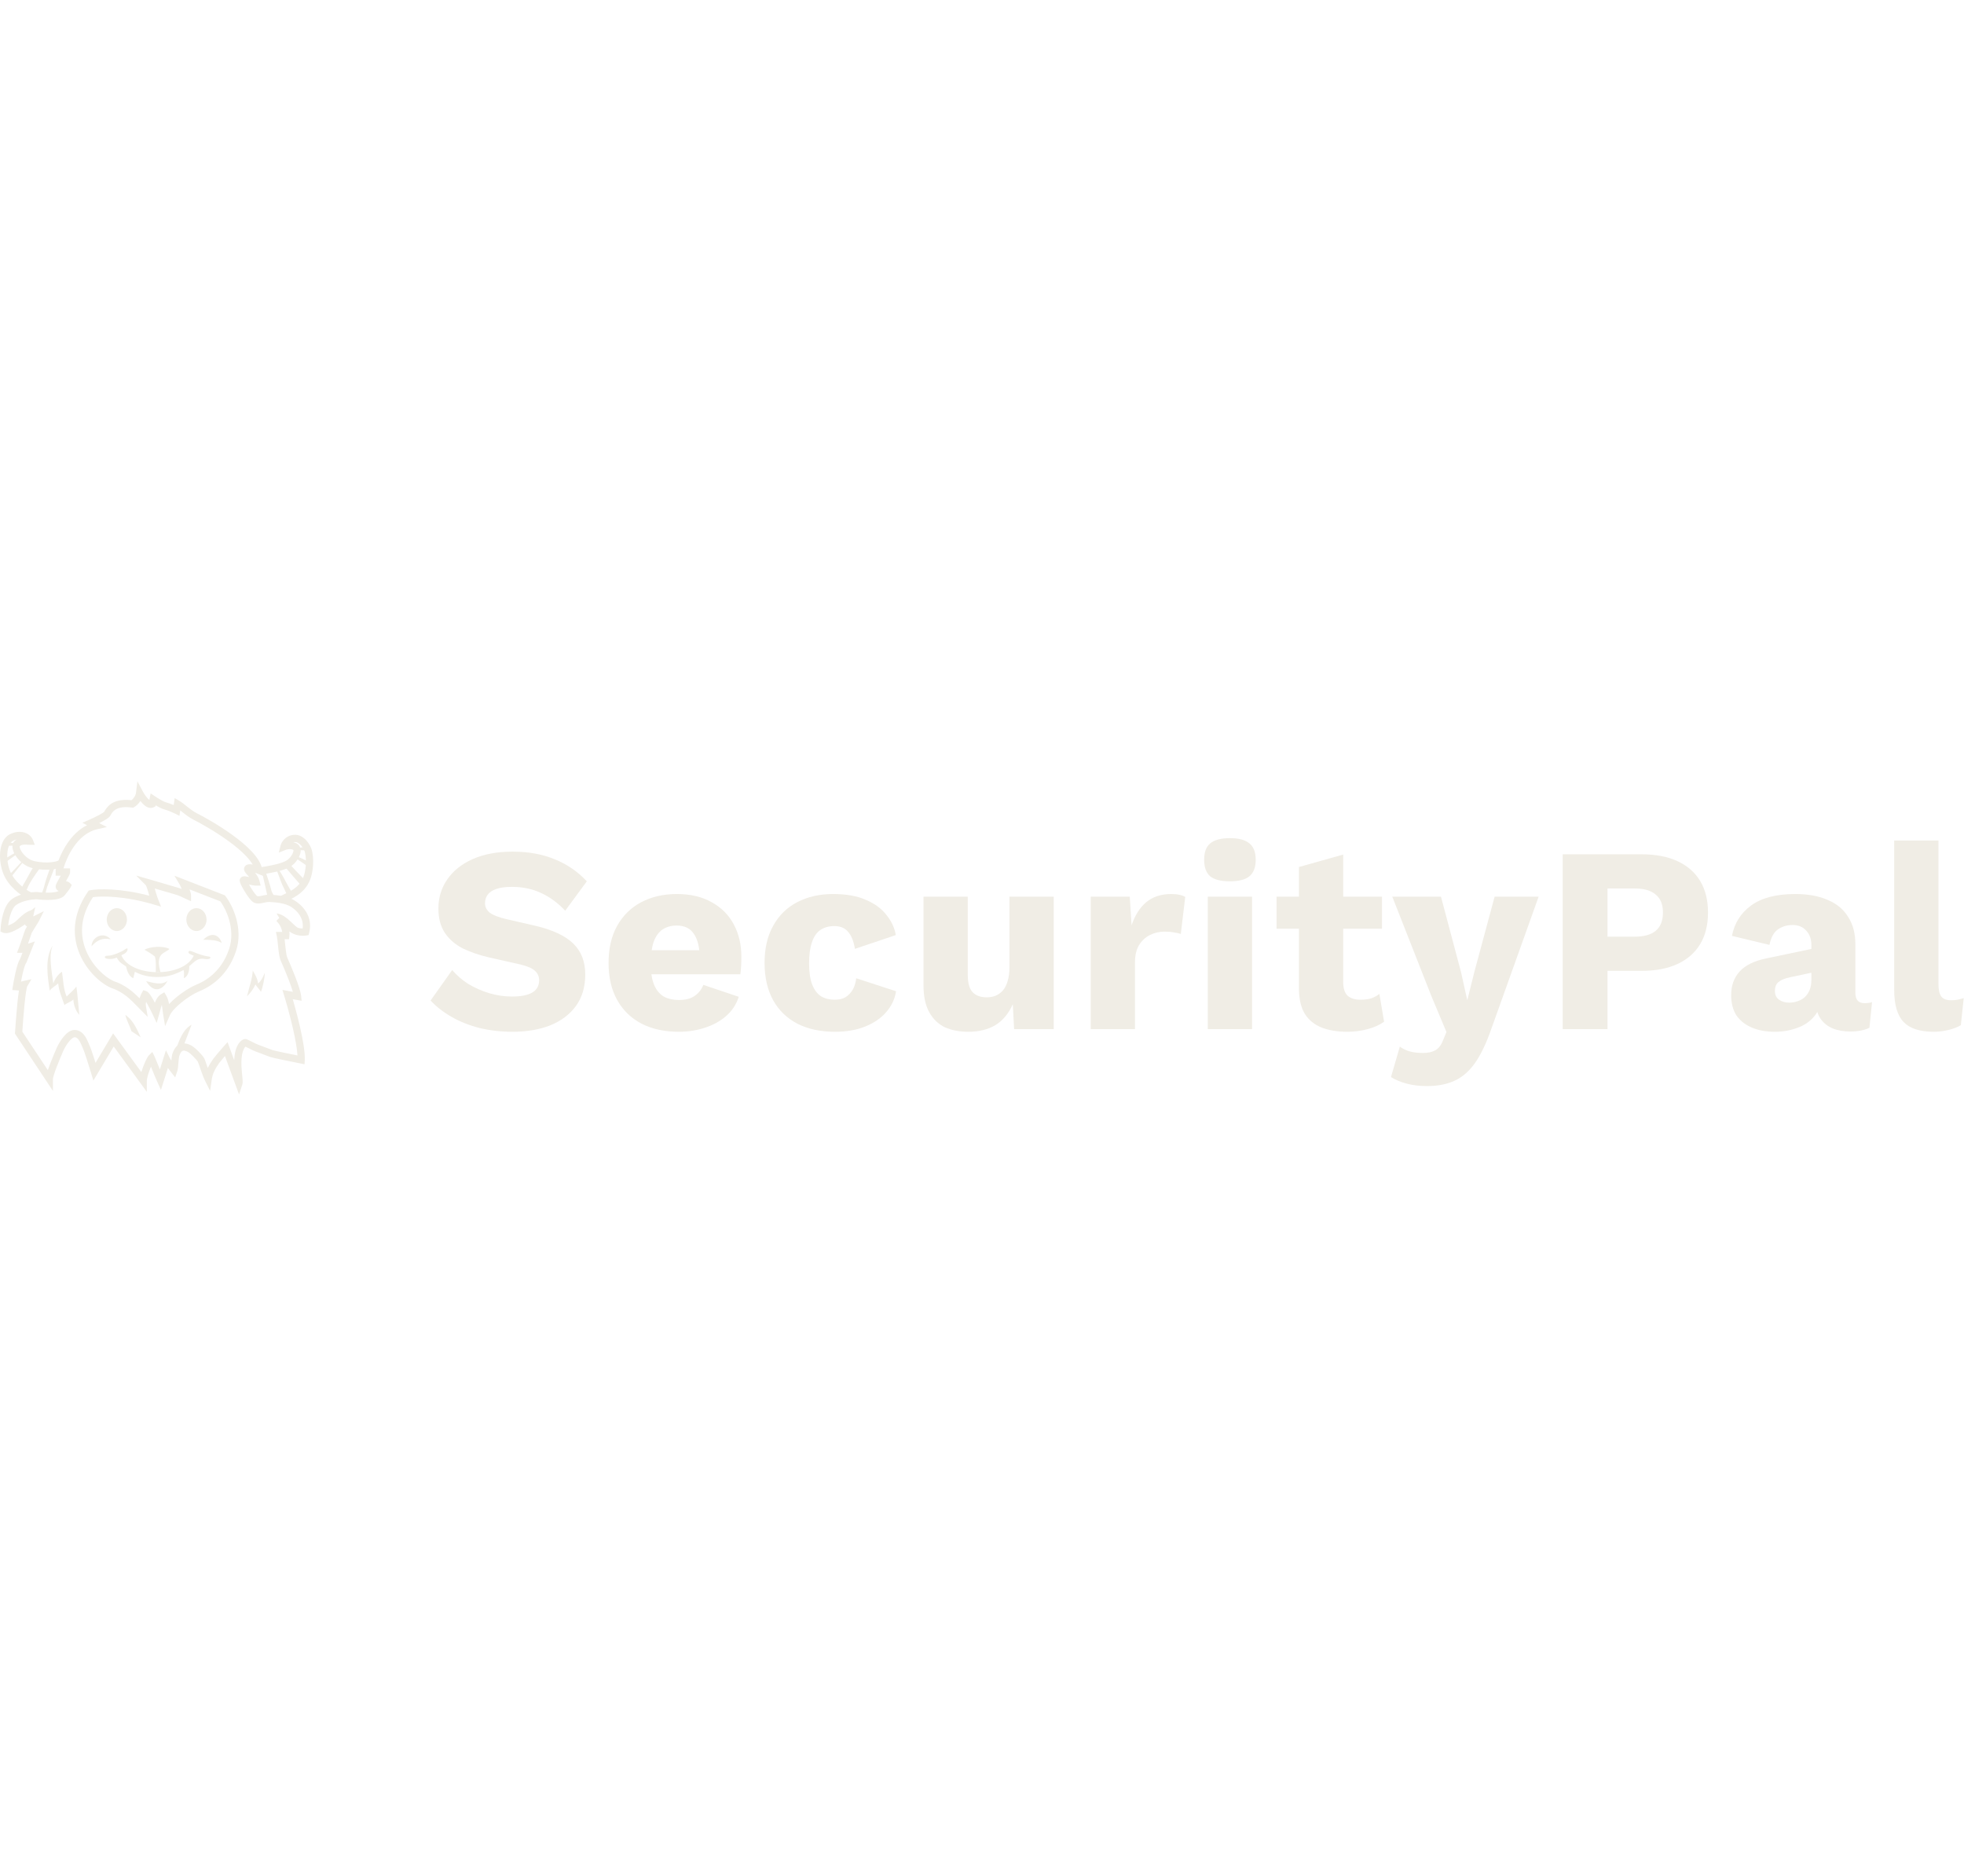
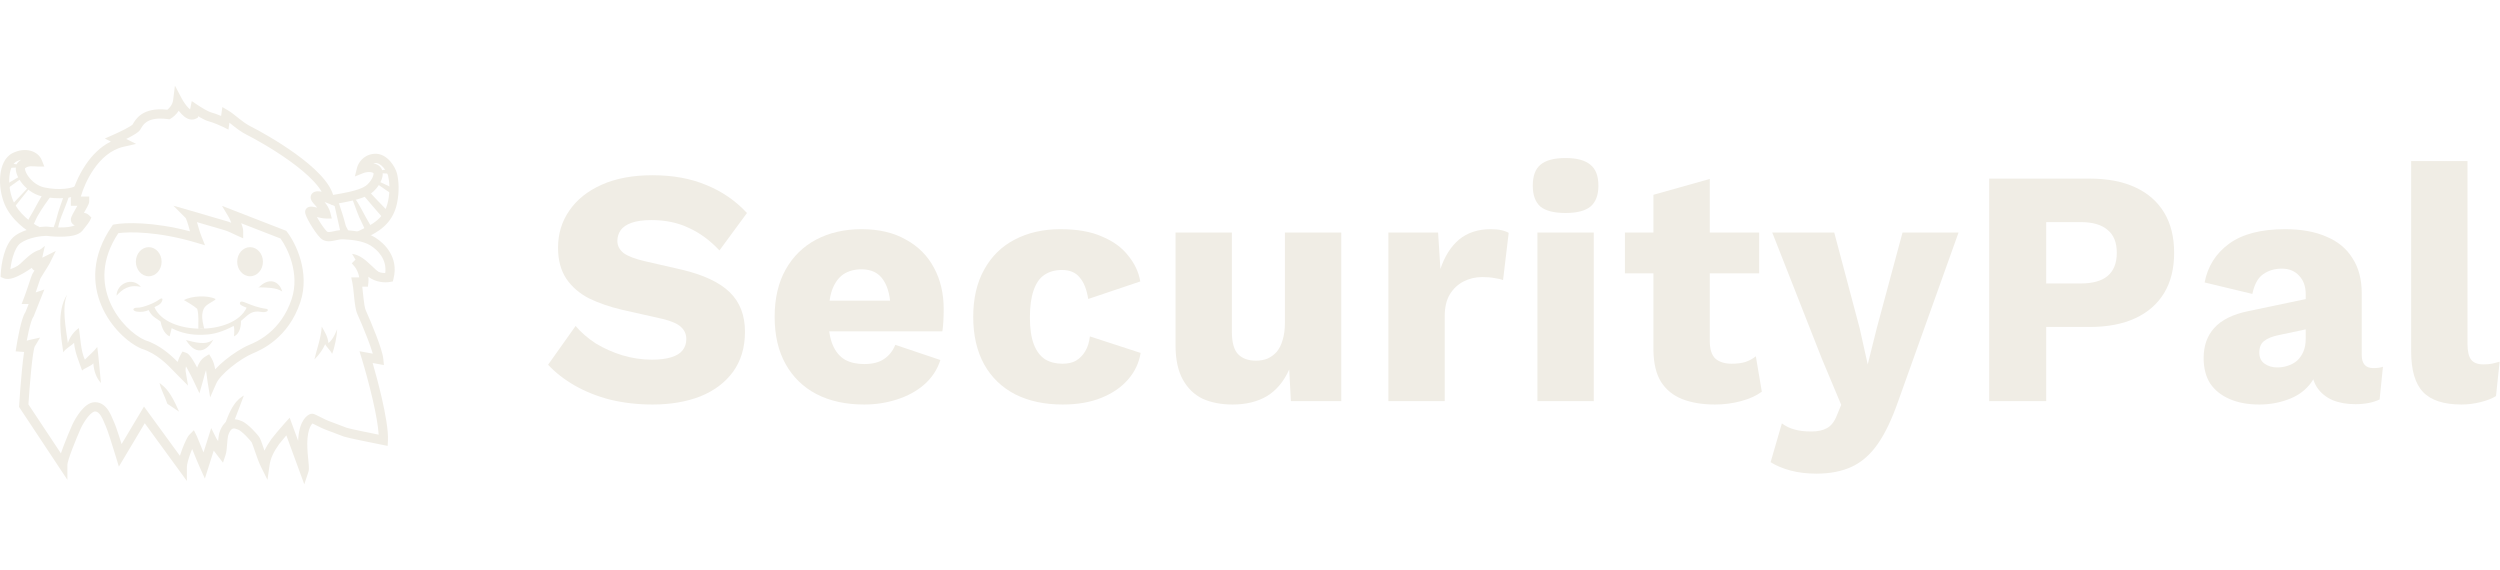
- <svg xmlns="http://www.w3.org/2000/svg" width="178" height="170" viewBox="0 0 972 155" fill="none">
+ <svg xmlns="http://www.w3.org/2000/svg" width="772" height="176" viewBox="0 0 972 155" fill="none">
  <path d="M253.693 34.832C261.596 34.832 268.555 36.099 274.569 38.634C280.669 41.081 285.952 44.708 290.42 49.515L279.724 64.067C276.03 60.134 272.035 57.206 267.739 55.283C263.529 53.273 258.718 52.268 253.306 52.268C250.127 52.268 247.55 52.618 245.574 53.317C243.598 54.016 242.18 54.977 241.321 56.201C240.462 57.425 240.033 58.823 240.033 60.396C240.033 62.231 240.849 63.805 242.481 65.116C244.199 66.339 246.949 67.388 250.729 68.262L265.033 71.54C273.538 73.55 279.767 76.478 283.719 80.323C287.671 84.169 289.647 89.281 289.647 95.662C289.647 101.78 288.1 106.98 285.007 111.262C281.915 115.458 277.662 118.648 272.249 120.833C266.837 122.93 260.651 123.979 253.693 123.979C248.022 123.979 242.61 123.367 237.455 122.144C232.301 120.833 227.661 118.997 223.538 116.637C219.414 114.278 215.934 111.568 213.099 108.509L223.795 93.433C225.943 95.968 228.563 98.24 231.656 100.25C234.835 102.173 238.271 103.702 241.966 104.839C245.746 105.975 249.569 106.543 253.435 106.543C256.442 106.543 258.933 106.237 260.909 105.625C262.971 105.013 264.474 104.096 265.42 102.872C266.365 101.649 266.837 100.206 266.837 98.546C266.837 96.71 266.193 95.181 264.904 93.957C263.615 92.646 261.167 91.554 257.559 90.68L241.837 87.14C237.026 86.004 232.73 84.518 228.95 82.683C225.256 80.76 222.335 78.225 220.187 75.079C218.039 71.845 216.965 67.825 216.965 63.018C216.965 57.599 218.426 52.792 221.347 48.597C224.268 44.315 228.478 40.95 233.976 38.503C239.474 36.056 246.046 34.832 253.693 34.832Z" fill="#F0EDE5" />
  <path d="M335.978 123.979C328.848 123.979 322.662 122.624 317.422 119.915C312.267 117.206 308.272 113.316 305.437 108.247C302.602 103.178 301.184 97.06 301.184 89.893C301.184 82.727 302.602 76.609 305.437 71.54C308.272 66.47 312.224 62.581 317.293 59.872C322.447 57.162 328.332 55.808 334.948 55.808C341.735 55.808 347.491 57.162 352.216 59.872C357.027 62.494 360.678 66.165 363.169 70.884C365.661 75.516 366.907 80.847 366.907 86.878C366.907 88.451 366.864 90.024 366.778 91.598C366.692 93.171 366.563 94.482 366.391 95.531H315.36V83.601H356.726L346.288 87.665C346.288 82.421 345.343 78.4 343.453 75.604C341.649 72.807 338.814 71.408 334.948 71.408C332.198 71.408 329.836 72.064 327.86 73.375C325.97 74.686 324.509 76.74 323.478 79.537C322.533 82.333 322.061 85.917 322.061 90.287C322.061 94.569 322.619 98.065 323.736 100.775C324.853 103.396 326.442 105.319 328.504 106.543C330.566 107.679 333.057 108.247 335.978 108.247C339.243 108.247 341.82 107.592 343.71 106.281C345.686 104.97 347.147 103.134 348.092 100.775L365.618 106.674C364.415 110.432 362.31 113.622 359.303 116.244C356.382 118.779 352.86 120.702 348.736 122.012C344.698 123.323 340.446 123.979 335.978 123.979Z" fill="#F0EDE5" />
  <path d="M412.281 55.808C418.81 55.808 424.223 56.769 428.518 58.692C432.9 60.527 436.293 63.018 438.699 66.165C441.19 69.223 442.737 72.545 443.338 76.128L423.106 82.945C422.505 79.187 421.388 76.39 419.755 74.555C418.209 72.632 415.932 71.671 412.925 71.671C410.176 71.671 407.857 72.326 405.967 73.637C404.162 74.861 402.788 76.871 401.843 79.668C400.898 82.377 400.425 85.873 400.425 90.156C400.425 94.438 400.941 97.934 401.972 100.643C403.003 103.265 404.463 105.188 406.353 106.412C408.243 107.548 410.477 108.116 413.054 108.116C415.202 108.116 416.963 107.723 418.338 106.936C419.798 106.062 421.001 104.839 421.946 103.265C422.891 101.692 423.492 99.769 423.75 97.497L443.467 103.921C442.866 107.766 441.233 111.219 438.57 114.278C435.993 117.249 432.556 119.609 428.261 121.357C423.965 123.105 418.939 123.979 413.183 123.979C406.138 123.979 399.996 122.668 394.755 120.046C389.514 117.337 385.477 113.447 382.642 108.378C379.806 103.222 378.389 97.06 378.389 89.893C378.389 82.727 379.806 76.609 382.642 71.54C385.477 66.383 389.429 62.494 394.497 59.872C399.652 57.162 405.58 55.808 412.281 55.808Z" fill="#F0EDE5" />
  <path d="M479.213 123.979C474.831 123.979 470.965 123.236 467.615 121.75C464.35 120.177 461.772 117.686 459.882 114.278C457.992 110.869 457.047 106.412 457.047 100.906V57.119H478.955V95.662C478.955 99.857 479.771 102.785 481.403 104.445C483.036 106.106 485.355 106.936 488.362 106.936C489.909 106.936 491.369 106.674 492.744 106.15C494.118 105.538 495.321 104.664 496.352 103.528C497.383 102.304 498.156 100.775 498.672 98.939C499.273 97.016 499.574 94.788 499.574 92.253V57.119H521.481V122.668H501.893L501.249 110.345C499.187 114.977 496.309 118.429 492.615 120.701C488.921 122.886 484.453 123.979 479.213 123.979Z" fill="#F0EDE5" />
  <path d="M539.798 122.668V57.119H559.128L560.031 71.277C561.663 66.383 564.068 62.581 567.247 59.872C570.512 57.162 574.635 55.808 579.618 55.808C581.251 55.808 582.625 55.939 583.742 56.201C584.945 56.463 585.89 56.813 586.577 57.25L584.386 75.604C583.527 75.254 582.41 74.992 581.036 74.817C579.747 74.555 578.158 74.424 576.268 74.424C573.69 74.424 571.285 74.992 569.051 76.128C566.818 77.264 565.013 78.968 563.639 81.241C562.35 83.426 561.706 86.223 561.706 89.631V122.668H539.798Z" fill="#F0EDE5" />
  <path d="M608.702 49.515C604.235 49.515 600.97 48.685 598.908 47.024C596.932 45.276 595.944 42.567 595.944 38.896C595.944 35.138 596.932 32.428 598.908 30.768C600.97 29.02 604.235 28.146 608.702 28.146C613.084 28.146 616.305 29.02 618.367 30.768C620.429 32.428 621.46 35.138 621.46 38.896C621.46 42.567 620.429 45.276 618.367 47.024C616.305 48.685 613.084 49.515 608.702 49.515ZM619.656 57.119V122.668H597.748V57.119H619.656Z" fill="#F0EDE5" />
  <path d="M664.761 36.274V99.332C664.761 102.479 665.492 104.751 666.952 106.15C668.499 107.461 670.603 108.116 673.267 108.116C675.329 108.116 677.09 107.898 678.55 107.461C680.097 106.936 681.471 106.193 682.674 105.232L684.994 118.997C682.846 120.57 680.14 121.794 676.875 122.668C673.61 123.542 670.26 123.979 666.823 123.979C661.926 123.979 657.674 123.28 654.065 121.881C650.543 120.483 647.794 118.254 645.818 115.195C643.928 112.136 642.94 108.072 642.854 103.003V42.436L664.761 36.274ZM683.963 57.119V72.982H631.771V57.119H683.963Z" fill="#F0EDE5" />
  <path d="M761.479 57.119L738.026 122.668C735.62 129.573 733 135.079 730.165 139.186C727.33 143.294 723.979 146.266 720.113 148.101C716.247 149.936 711.608 150.854 706.195 150.854C702.587 150.854 699.279 150.461 696.272 149.674C693.266 148.888 690.645 147.795 688.412 146.397L692.793 131.32C694.339 132.457 695.972 133.243 697.69 133.68C699.408 134.205 701.599 134.467 704.262 134.467C706.754 134.467 708.773 134.03 710.319 133.156C711.951 132.282 713.24 130.621 714.185 128.174L715.86 124.11L708.386 106.281L689.056 57.119H713.154L723.077 94.482L726.17 108.378L729.778 93.957L739.701 57.119H761.479Z" fill="#F0EDE5" />
  <path d="M812.443 36.143C819.402 36.143 825.33 37.279 830.227 39.551C835.124 41.824 838.861 45.101 841.439 49.384C844.016 53.666 845.305 58.867 845.305 64.985C845.305 71.103 844.016 76.303 841.439 80.585C838.861 84.868 835.124 88.145 830.227 90.418C825.33 92.69 819.402 93.826 812.443 93.826H795.562V122.668H773.397V36.143H812.443ZM808.964 76.915C813.603 76.915 817.083 75.953 819.402 74.03C821.808 72.02 823.011 69.005 823.011 64.985C823.011 60.964 821.808 57.993 819.402 56.07C817.083 54.06 813.603 53.055 808.964 53.055H795.562V76.915H808.964Z" fill="#F0EDE5" />
  <path d="M896.461 81.11C896.461 78.051 895.602 75.647 893.884 73.899C892.251 72.064 890.018 71.146 887.182 71.146C884.347 71.146 881.899 71.889 879.837 73.375C877.861 74.773 876.487 77.308 875.713 80.979L857.156 76.521C858.359 70.228 861.538 65.203 866.693 61.445C871.847 57.687 879.107 55.808 888.471 55.808C894.743 55.808 900.069 56.769 904.451 58.692C908.918 60.527 912.312 63.324 914.631 67.082C917.037 70.753 918.24 75.298 918.24 80.716V104.707C918.24 108.116 919.743 109.82 922.75 109.82C924.296 109.82 925.542 109.646 926.487 109.296L925.198 122.012C922.621 123.236 919.485 123.848 915.791 123.848C912.441 123.848 909.477 123.323 906.899 122.275C904.322 121.138 902.303 119.478 900.842 117.293C899.382 115.021 898.652 112.18 898.652 108.772V107.985L901.1 107.067C901.1 110.825 899.983 113.972 897.75 116.506C895.602 119.041 892.767 120.92 889.244 122.144C885.808 123.367 882.2 123.979 878.42 123.979C874.038 123.979 870.215 123.28 866.95 121.881C863.686 120.483 861.151 118.473 859.347 115.851C857.629 113.141 856.77 109.82 856.77 105.887C856.77 101.168 858.144 97.278 860.894 94.22C863.729 91.073 868.153 88.888 874.167 87.665L898.523 82.552L898.394 94.351L886.023 96.973C883.445 97.497 881.512 98.284 880.224 99.332C879.021 100.294 878.42 101.78 878.42 103.79C878.42 105.713 879.107 107.155 880.481 108.116C881.856 109.077 883.488 109.558 885.378 109.558C886.839 109.558 888.213 109.34 889.502 108.903C890.877 108.466 892.079 107.81 893.11 106.936C894.141 105.975 894.958 104.795 895.559 103.396C896.16 101.998 896.461 100.338 896.461 98.415V81.11Z" fill="#F0EDE5" />
  <path d="M959.361 29.326V100.381C959.361 103.265 959.834 105.319 960.779 106.543C961.724 107.766 963.313 108.378 965.547 108.378C966.836 108.378 967.91 108.291 968.769 108.116C969.628 107.941 970.659 107.679 971.861 107.329L970.444 120.701C968.898 121.663 966.879 122.449 964.387 123.061C961.896 123.673 959.447 123.979 957.042 123.979C950.169 123.979 945.186 122.362 942.093 119.128C939 115.895 937.454 110.607 937.454 103.265V29.326H959.361Z" fill="#F0EDE5" />
  <path d="M83.737 82.918C80.61 81.391 74.446 81.75 71.498 83.367C73.106 84.356 75.16 85.433 76.679 86.781C77.394 89.386 77.037 92.081 77.126 94.686C77.841 94.417 78.734 94.417 79.449 94.686C79.002 92.8 78.466 90.823 78.645 88.937C79.002 85.523 80.61 85.254 83.647 83.278C83.737 83.367 83.737 82.918 83.737 82.918Z" fill="#F0EDE5" />
  <path d="M93.296 84.445C93.118 85.164 93.832 85.523 95.887 86.332C90.795 97.291 64.798 97.202 60.063 86.152C60.688 85.703 61.76 85.434 62.386 84.715C63.279 83.817 63.815 81.661 61.582 83.368C60.063 84.535 55.328 86.422 53.452 86.332C51.576 86.242 51.219 87.5 53.184 87.859C54.703 88.129 56.757 87.859 57.74 87.23C58.097 87.68 58.455 88.937 60.242 90.195C65.423 93.698 70.337 97.651 80.7 96.752C84.362 96.483 88.561 94.776 91.777 92.89C94.368 91.273 95.708 89.296 97.763 88.308C98.746 87.859 99.907 87.68 101.336 87.949C104.195 88.488 104.731 86.961 103.57 86.781C96.959 85.883 93.743 82.739 93.296 84.445Z" fill="#F0EDE5" />
  <path d="M146.808 33.96C148.416 34.05 150.382 34.23 152.258 34.23C152.258 34.05 152.168 33.96 152.168 33.87C151.99 33.331 151.722 32.882 151.454 32.433C149.935 32.613 148.416 32.882 146.987 33.152L146.808 33.96Z" fill="#F0EDE5" />
  <path d="M145.29 37.284C147.166 38.632 149.132 39.889 151.008 41.237C151.455 41.596 152.973 41.955 153.42 42.315C153.509 41.686 153.509 41.057 153.599 40.428C151.276 38.901 147.613 37.554 145.826 36.566L145.29 37.284Z" fill="#F0EDE5" />
  <path d="M142.878 40.339C144.755 42.674 148.239 46.178 151.276 49.322L149.847 52.556C146.899 49.142 142.878 44.561 140.734 41.956L142.878 40.339Z" fill="#F0EDE5" />
  <path d="M137.786 43.482C139.483 45.908 141.002 48.872 142.253 51.208C142.878 52.376 144.129 54.352 145.201 56.418C144.397 56.867 143.593 57.227 142.7 57.586C141.806 55.699 141.002 53.903 140.466 52.825C139.394 50.938 138.143 47.075 136.893 43.842L137.786 43.482Z" fill="#F0EDE5" />
  <path d="M136.892 58.933C135.909 57.137 134.48 54.981 134.301 53.993C133.765 51.657 132.425 47.705 131.353 44.471H131.264L129.566 44.381C130.906 50.399 132.693 58.215 132.872 59.113L136.892 58.933Z" fill="#F0EDE5" />
  <path d="M8.068 30.906C6.639 30.637 5.12 30.367 3.601 30.187C3.333 30.637 3.065 31.175 2.887 31.625C2.887 31.715 2.797 31.894 2.797 31.984C4.584 31.984 6.639 31.804 8.247 31.715L8.068 30.906Z" fill="#F0EDE5" />
  <path d="M9.32 34.409C7.443 35.398 4.942 36.835 2.619 38.272C2.619 38.901 2.709 39.53 2.798 40.159C3.245 39.799 3.691 39.44 4.138 39.081C5.925 37.733 7.89 36.386 9.856 35.128L9.32 34.409Z" fill="#F0EDE5" />
  <path d="M12.535 38.542C10.302 41.237 7.086 45.459 4.316 48.872C4.138 48.423 3.959 47.884 3.78 47.166C6.728 44.021 10.212 40.518 12.178 38.182C12.267 38.362 12.446 38.452 12.535 38.542Z" fill="#F0EDE5" />
  <path d="M20.397 42.045C18.432 44.83 16.377 47.614 14.679 50.579C14.054 51.657 13.339 53.453 12.446 55.34C11.553 54.981 10.659 54.621 9.945 54.172C11.017 52.016 12.178 50.04 12.893 48.872C14.143 46.626 15.662 43.662 17.36 41.147C18.253 41.686 19.325 41.865 20.397 42.045Z" fill="#F0EDE5" />
  <path d="M27.097 42.045C26.115 45.728 23.971 50.04 22.988 53.454C22.72 54.352 22.541 55.61 22.273 56.957C21.558 56.957 20.933 56.957 20.218 56.957C20.844 54.981 21.648 53.095 21.916 51.837C22.72 48.513 23.971 45.369 25.043 42.225C25.757 42.225 26.383 42.135 27.097 42.045Z" fill="#F0EDE5" />
  <path d="M151.365 74.923C145.469 75.193 143.325 70.611 139.037 68.905C138.322 67.827 137.608 66.659 136.893 65.401C142.7 66.12 146.095 73.486 151.365 74.834C151.365 74.834 151.365 74.834 151.365 74.923Z" fill="#F0EDE5" />
  <path d="M2.083 73.127C7.979 73.396 10.123 68.815 14.412 67.108C15.126 66.03 15.841 64.862 16.556 63.605C10.749 64.323 7.354 71.689 2.083 73.037C2.083 72.947 2.083 73.037 2.083 73.127Z" fill="#F0EDE5" />
  <path d="M26.115 81.212C23.971 86.062 25.578 94.147 26.383 100.076C27.097 97.83 28.705 95.585 30.671 94.237C31.296 98.28 31.385 103.041 32.993 106.544C34.512 104.927 36.478 103.4 37.818 101.603C38.354 105.556 38.8 111.036 39.247 115.617C37.46 113.641 36.478 110.946 36.299 107.981C35.227 109.149 32.904 109.778 31.921 110.766C30.671 107.173 29.152 103.849 28.795 99.986C27.633 101.244 25.668 102.052 24.596 103.669C23.792 97.92 21.826 87.769 26.115 81.212Z" fill="#F0EDE5" />
  <path d="M131.085 94.686C131.085 94.686 129.656 98.728 127.691 100.076C127.423 97.471 126.261 95.764 125.1 93.698C124.832 98.01 123.224 102.232 122.241 106.454C123.938 104.747 125.457 102.771 126.44 100.525C126.976 101.693 128.673 103.13 129.12 104.298C130.103 101.872 130.996 97.381 131.085 94.686Z" fill="#F0EDE5" />
  <path d="M69.621 126.756C66.227 118.851 64.261 117.324 62.028 115.617C62.653 118.402 64.172 120.917 65.065 123.702L69.621 126.756Z" fill="#F0EDE5" />
  <path d="M86.15 136.098C89.366 124.061 92.582 121.815 94.815 120.468C94.815 120.468 91.956 128.103 90.884 130.798L86.15 136.098Z" fill="#F0EDE5" />
  <path d="M72.302 98.908C75.696 99.717 79.895 101.154 82.933 98.729C81.414 101.783 76.947 106.364 72.302 98.908Z" fill="#F0EDE5" />
  <path d="M45.323 81.661C47.378 79.325 50.058 77.169 54.793 78.247C51.309 74.115 45.323 77.079 45.323 81.661Z" fill="#F0EDE5" />
  <path d="M100.354 78.696C104.552 74.205 108.573 76.001 109.734 80.044C107.411 78.427 103.48 78.517 100.8 78.427L100.354 78.696Z" fill="#F0EDE5" />
  <path d="M57.829 74.115C60.592 74.115 62.832 71.581 62.832 68.456C62.832 65.33 60.592 62.796 57.829 62.796C55.066 62.796 52.826 65.33 52.826 68.456C52.826 71.581 55.066 74.115 57.829 74.115Z" fill="#F0EDE5" />
  <path d="M97.226 74.115C99.989 74.115 102.229 71.581 102.229 68.456C102.229 65.33 99.989 62.796 97.226 62.796C94.463 62.796 92.223 65.33 92.223 68.456C92.223 71.581 94.463 74.115 97.226 74.115Z" fill="#F0EDE5" />
  <path fill-rule="evenodd" clip-rule="evenodd" d="M67.413 46.677L74.043 48.582C75.976 49.137 78.788 49.967 81.379 50.731C84.476 51.644 87.255 52.464 87.833 52.609C88.519 52.781 89.234 53.039 89.917 53.319C89.637 52.586 89.243 51.65 88.995 51.234L86.318 46.748L111.287 56.449L111.591 56.842C113.291 59.04 115.52 62.953 116.869 67.729C118.221 72.517 118.72 78.291 116.789 84.115C112.08 98.323 101.303 102.837 98.382 104.061L98.361 104.07C95.885 105.107 92.681 107.135 89.862 109.424C88.463 110.561 87.191 111.735 86.176 112.848C85.142 113.981 84.452 114.965 84.119 115.718L81.702 121.186L80.724 115.283C80.604 114.561 80.516 113.818 80.433 113.116L80.428 113.073C80.345 112.372 80.266 111.707 80.164 111.061C80.141 110.921 80.118 110.784 80.094 110.649C80.09 110.659 80.087 110.669 80.083 110.678C79.778 111.497 79.556 112.349 79.303 113.323C79.166 113.852 79.019 114.417 78.844 115.032L77.541 119.617L75.511 115.308C74.853 113.91 73.801 111.796 72.79 110C72.624 109.705 72.461 109.422 72.303 109.155C72.147 109.874 72.097 110.548 72.188 111.099L73.105 116.629L69.162 112.665C68.769 112.269 68.357 111.842 67.924 111.393C64.928 108.284 60.942 104.149 55.152 102.33L55.065 102.302L54.981 102.266C49.854 100.057 43.05 93.983 39.471 85.604C35.833 77.09 35.535 66.213 43.497 54.675L43.916 54.068L44.639 53.933C48.68 53.18 59.556 52.878 73.868 56.641C73.772 56.315 73.682 55.993 73.606 55.686C73.397 54.844 73.078 53.775 72.761 52.873C72.602 52.42 72.453 52.036 72.327 51.754C72.273 51.632 72.23 51.546 72.2 51.49L67.413 46.677ZM70.873 107.087C70.872 107.086 70.879 107.091 70.893 107.105C70.88 107.094 70.873 107.087 70.873 107.087ZM76.584 53.063C76.77 53.671 76.939 54.278 77.073 54.815C77.401 56.134 78.051 57.902 78.338 58.626L79.707 62.066L76.173 61.016C61.56 56.674 50.343 56.752 46.008 57.351C39.223 67.576 39.643 76.903 42.754 84.185C45.966 91.704 52.06 97.064 56.31 98.929C61.957 100.729 66.132 104.454 69.065 107.416C69.407 106.275 69.864 105.281 70.215 104.664L70.941 103.386L72.331 103.851C72.916 104.047 73.338 104.471 73.548 104.695C73.815 104.979 74.078 105.321 74.326 105.673C74.825 106.382 75.37 107.287 75.9 108.23C76.155 108.682 76.411 109.151 76.662 109.623C76.687 109.554 76.712 109.485 76.737 109.416C77.297 107.917 78.155 106.343 79.78 105.363L81.312 104.438L82.232 105.979C83.041 107.336 83.423 108.874 83.659 110.292C84.799 109.059 86.164 107.809 87.617 106.628C90.606 104.201 94.102 101.962 96.986 100.753L97.019 100.74C99.705 99.615 109.204 95.635 113.399 82.979C115.042 78.024 114.648 73.018 113.431 68.71C112.292 64.677 110.46 61.36 109.061 59.436L93.774 53.497C93.807 53.589 93.84 53.679 93.873 53.77L93.897 53.836C93.991 54.095 94.09 54.365 94.176 54.626C94.362 55.187 94.547 55.856 94.547 56.598L94.547 59.362L92.034 58.24C91.687 58.084 91.29 57.895 90.888 57.702L90.841 57.68C90.414 57.476 89.969 57.263 89.513 57.056C88.584 56.635 87.698 56.279 86.966 56.095C86.334 55.936 83.348 55.056 80.121 54.104C78.94 53.756 77.726 53.399 76.584 53.063Z" fill="#F0EDE5" />
  <path fill-rule="evenodd" clip-rule="evenodd" d="M68.011 0L70.662 4.998C71.212 6.035 72.15 7.498 73.144 8.541C73.428 8.838 73.686 9.069 73.913 9.24L74.557 6.004L76.777 7.492C77.418 7.922 78.475 8.594 79.536 9.198C80.662 9.838 81.58 10.276 82.026 10.388C83.142 10.669 84.674 11.245 85.964 11.777L86.455 8.325L88.752 9.684C89.903 10.366 91.071 11.306 92.202 12.217C92.451 12.418 92.698 12.617 92.942 12.811C94.359 13.938 95.844 15.042 97.579 15.914C100.317 17.291 107.773 21.358 114.794 26.414C118.303 28.94 121.755 31.75 124.461 34.63C127.123 37.462 129.27 40.575 129.809 43.716L130.352 46.883L127.385 45.69L127.384 45.69L127.378 45.687L127.347 45.675C127.338 45.671 127.327 45.667 127.314 45.662C127.289 45.652 127.257 45.64 127.219 45.625C127.106 45.582 126.941 45.52 126.739 45.448C126.579 45.391 126.398 45.328 126.204 45.264C127.072 46.33 128.021 47.734 128.441 49.425L128.996 51.657H126.708C125.667 51.657 124.296 51.34 123.222 51.082C123.361 51.334 123.511 51.598 123.669 51.869C124.77 53.751 126.129 55.72 127.078 56.675C127.277 56.876 127.609 57.033 128.899 56.796C129.196 56.741 129.506 56.674 129.854 56.597L129.887 56.59C130.217 56.518 130.58 56.439 130.949 56.369C131.708 56.225 132.586 56.103 133.502 56.151C134.917 56.226 137.025 56.342 139.247 56.737C141.454 57.13 143.905 57.819 145.969 59.117C149.46 61.311 155.081 66.664 153.009 75L152.729 76.124L151.595 76.332C149.913 76.639 146.192 76.616 143.22 74.309C143.3 75.031 143.31 75.784 143.224 76.559L143.048 78.157H140.85C140.949 78.976 141.04 79.866 141.129 80.748C141.18 81.249 141.231 81.748 141.283 82.231C141.405 83.364 141.536 84.441 141.695 85.36C141.859 86.316 142.03 86.958 142.183 87.299C143.236 89.643 144.836 93.38 146.22 96.993C146.912 98.799 147.557 100.591 148.054 102.172C148.541 103.717 148.924 105.178 149.033 106.275L149.269 108.648L144.889 107.847C145.994 111.654 147.333 116.621 148.461 121.547C149.876 127.731 151.02 134.105 150.827 137.985L150.723 140.065L148.692 139.657C148.373 139.593 148.033 139.524 147.674 139.452C145.52 139.02 142.715 138.456 140.186 137.93C137.311 137.332 134.6 136.745 133.736 136.455C133.047 136.224 131.683 135.695 130.34 135.175L130.156 135.103C128.706 134.541 127.304 134 126.59 133.76C125.796 133.494 124.384 132.784 123.249 132.213L123.117 132.147C122.496 131.835 121.932 131.551 121.495 131.345C121.49 131.342 121.484 131.34 121.478 131.337C121.358 131.456 121.214 131.623 121.059 131.849C120.504 132.657 119.795 134.244 119.555 137.146C119.346 139.665 119.553 142.331 119.776 144.626C119.804 144.912 119.832 145.195 119.86 145.472C119.94 146.279 120.016 147.038 120.059 147.675C120.089 148.108 120.107 148.53 120.098 148.909C120.09 149.255 120.058 149.712 119.916 150.141L118.305 155L111.33 135.964C110.05 137.468 108.764 139.028 108.508 139.388C106.36 142.412 105.193 144.834 104.802 147.581L103.994 153.275L101.436 148.131C100.705 146.662 99.943 144.528 99.308 142.697C99.195 142.37 99.086 142.052 98.981 141.747C98.783 141.172 98.599 140.639 98.43 140.162C98.162 139.407 97.973 138.922 97.862 138.698C97.862 138.699 97.862 138.698 97.86 138.695C97.839 138.664 97.652 138.388 97.204 137.86C96.779 137.36 96.224 136.754 95.622 136.153C95.019 135.55 94.391 134.975 93.821 134.524C93.209 134.039 92.809 133.817 92.642 133.76C92.463 133.7 92.298 133.639 92.144 133.582C91.612 133.383 91.198 133.229 90.693 133.315C90.379 133.369 89.451 133.63 88.676 136.129C88.504 136.853 88.403 138.102 88.287 139.554C88.232 140.25 88.174 140.971 88.099 141.607C88.029 142.208 87.93 142.876 87.755 143.404L86.699 146.588L84.649 143.939C84.244 143.415 83.671 142.664 83.096 141.894L79.654 152.77L77.733 148.52C76.97 146.832 75.951 144.326 75.079 142.163C74.954 141.852 74.832 141.55 74.716 141.26C74.549 141.662 74.38 142.083 74.215 142.515C73.783 143.645 73.385 144.817 73.097 145.863C72.799 146.949 72.659 147.76 72.659 148.225V153.713L56.281 131.256L46.214 148.127L45.042 144.257C44.523 142.543 43.701 139.882 42.92 137.475C42.113 134.987 41.416 132.978 41.133 132.41C40.956 132.054 40.753 131.567 40.556 131.094C40.472 130.892 40.389 130.693 40.309 130.508C40.013 129.817 39.69 129.125 39.311 128.506C38.517 127.208 37.756 126.666 36.924 126.666C36.733 126.666 36.368 126.759 35.816 127.16C35.278 127.551 34.698 128.137 34.114 128.863C32.952 130.307 31.956 132.074 31.402 133.253C30.517 135.255 29.195 138.382 28.096 141.266C27.544 142.715 27.056 144.081 26.71 145.203C26.337 146.411 26.204 147.102 26.204 147.327V153.261L7.409 124.913L7.447 124.308C7.671 120.701 8.075 115.175 8.558 110.318C8.799 107.892 9.062 105.61 9.336 103.811C9.349 103.724 9.362 103.637 9.375 103.552L6.103 103.31C6.103 103.056 6.135 102.817 6.19 102.594C6.502 100.544 7.015 97.598 7.621 94.887C7.947 93.43 8.306 92.011 8.684 90.824C8.998 89.838 9.388 88.798 9.887 88.062L11.149 84.89C11.106 84.893 11.062 84.894 11.017 84.894H8.405L9.351 82.447C9.854 81.147 10.542 79.106 11.158 77.264C11.203 77.128 11.248 76.992 11.293 76.859C11.546 76.101 11.782 75.395 11.977 74.826C12.182 74.227 12.399 73.607 12.545 73.311C12.695 73.011 13.013 72.48 13.391 71.871C12.929 71.69 12.65 71.352 12.516 71.135C12.451 71.029 12.403 70.927 12.368 70.836C11.294 71.583 10.135 72.334 8.987 72.992C7.726 73.715 6.414 74.362 5.203 74.756C4.092 75.118 2.642 75.412 1.379 74.868L0.244 74.379L0.298 73.138C0.378 71.3 0.73 68.413 1.541 65.627C2.324 62.932 3.656 59.9 5.972 58.27C8.022 56.827 10.503 55.973 12.687 55.474C14.883 54.973 16.914 54.801 18.164 54.801H18.28L18.395 54.816C20.033 55.031 22.602 55.223 24.943 55.106C26.116 55.048 27.166 54.915 27.988 54.696C28.53 54.553 28.869 54.398 29.07 54.278C28.965 54.244 28.86 54.201 28.755 54.148C27.865 53.701 27.544 52.831 27.544 52.106C27.544 51.794 27.614 51.526 27.657 51.378C27.708 51.205 27.773 51.035 27.836 50.884C27.962 50.579 28.129 50.24 28.305 49.9C28.656 49.223 29.116 48.413 29.554 47.644L29.566 47.622C29.742 47.311 29.915 47.008 30.079 46.716H27.544V43.81L27.593 43.605C28.381 40.278 30.27 35.194 33.419 30.585C35.808 27.089 39.004 23.75 43.099 21.736L40.754 20.557L44.249 19.019C45.413 18.507 47.204 17.672 48.779 16.84C49.569 16.423 50.276 16.021 50.814 15.673C51.083 15.498 51.286 15.352 51.426 15.238C51.491 15.185 51.528 15.15 51.546 15.133C51.582 15.075 51.627 14.996 51.682 14.9C52.091 14.18 53.052 12.487 54.896 11.212C57.045 9.727 60.232 8.819 65.071 9.367C65.901 8.718 67.094 7.382 67.313 5.62L68.011 0ZM49.072 20.722L52.921 22.657L48.038 23.765C43.107 24.885 39.236 28.417 36.365 32.62C33.893 36.236 32.268 40.201 31.417 43.123H34.691V44.92C34.691 45.232 34.621 45.499 34.578 45.648C34.527 45.821 34.462 45.99 34.399 46.142C34.273 46.447 34.106 46.786 33.93 47.126C33.579 47.803 33.119 48.613 32.681 49.382L32.669 49.404C32.656 49.426 32.644 49.449 32.631 49.471C32.722 49.477 32.812 49.487 32.901 49.502C33.67 49.628 34.263 50.034 34.614 50.387L35.525 51.302L34.949 52.461C34.697 52.968 33.825 54.251 32.043 56.401C31.235 57.376 29.997 57.88 28.901 58.171C27.745 58.477 26.422 58.63 25.12 58.695C22.568 58.823 19.844 58.623 18.054 58.395C17.052 58.405 15.344 58.553 13.478 58.979C11.531 59.423 9.545 60.141 8.021 61.214C6.764 62.099 5.713 64.082 4.971 66.635C4.498 68.26 4.199 69.943 4.031 71.36C4.054 71.353 4.078 71.345 4.103 71.337C4.983 71.051 6.055 70.536 7.217 69.87C9.532 68.544 11.952 66.764 13.466 65.532L17.445 62.293L16.432 66.875C16.663 66.784 16.819 66.719 16.918 66.669L21.712 64.258L19.315 69.079C19.049 69.614 18.249 70.878 17.53 72.013L17.438 72.16C16.616 73.459 15.911 74.577 15.742 74.918C15.746 74.91 15.745 74.912 15.738 74.929C15.726 74.96 15.693 75.041 15.637 75.195C15.563 75.399 15.468 75.669 15.356 75.996C15.166 76.551 14.935 77.242 14.681 78C14.637 78.135 14.591 78.271 14.545 78.409C14.331 79.048 14.104 79.725 13.876 80.395L17.233 79.27L13.024 89.851L12.859 90.059C12.731 90.22 12.447 90.791 12.087 91.92C11.755 92.965 11.422 94.269 11.107 95.675C10.85 96.825 10.61 98.023 10.396 99.173C10.813 99.037 11.202 98.933 11.523 98.861L15.582 97.954L13.442 101.539C13.451 101.525 13.45 101.529 13.44 101.558C13.416 101.628 13.344 101.836 13.247 102.262C13.126 102.791 12.998 103.496 12.868 104.353C12.608 106.063 12.352 108.273 12.113 110.675C11.662 115.212 11.28 120.356 11.051 123.928L23.676 142.97C23.993 142.033 24.365 141.015 24.759 139.981C25.89 137.013 27.243 133.816 28.145 131.775L28.153 131.758L28.161 131.74C28.8 130.374 29.943 128.333 31.337 126.602C32.033 125.737 32.838 124.892 33.722 124.249C34.592 123.616 35.687 123.073 36.924 123.073C39.666 123.073 41.362 125.001 42.355 126.623C42.869 127.464 43.272 128.343 43.59 129.084C43.717 129.38 43.824 129.637 43.918 129.863C44.082 130.256 44.206 130.555 44.329 130.803C44.762 131.672 45.553 134.005 46.317 136.361C46.638 137.348 46.964 138.376 47.275 139.365L55.983 124.771L69.944 143.914C70.221 143.021 70.544 142.101 70.88 141.225C71.341 140.018 71.835 138.866 72.279 137.943C72.5 137.483 72.718 137.064 72.919 136.715C73.094 136.414 73.339 136.018 73.629 135.726L75.382 133.964L76.491 136.193C76.713 136.64 77.304 138.11 77.987 139.809C78.119 140.137 78.254 140.474 78.391 140.813C78.628 141.401 78.873 142.008 79.119 142.611L82.117 133.135L84.084 137.09C84.083 137.089 84.091 137.104 84.112 137.139C84.134 137.177 84.164 137.226 84.204 137.288C84.283 137.413 84.388 137.57 84.516 137.756C84.607 137.888 84.707 138.029 84.813 138.179C84.904 137.12 85.021 136.011 85.22 135.213L85.231 135.167L85.245 135.121C86.254 131.826 87.968 130.135 90.096 129.772C91.714 129.497 93.284 130.15 93.684 130.316C93.727 130.334 93.757 130.347 93.772 130.351C94.558 130.615 95.362 131.17 96.031 131.7C96.743 132.263 97.476 132.939 98.141 133.604C98.808 134.271 99.431 134.948 99.922 135.527C100.359 136.042 100.834 136.64 101.058 137.091C101.282 137.542 101.54 138.236 101.795 138.954C101.97 139.446 102.164 140.008 102.366 140.595C102.47 140.897 102.576 141.206 102.683 141.514C102.73 141.651 102.778 141.787 102.825 141.924C103.546 140.386 104.479 138.878 105.6 137.3C106.13 136.554 109.151 132.949 110.645 131.296L112.626 129.106L115.919 138.093C115.935 137.678 115.959 137.262 115.994 136.847C116.272 133.483 117.127 131.252 118.118 129.808C118.612 129.089 119.138 128.568 119.636 128.21C119.883 128.033 120.135 127.888 120.382 127.781C120.583 127.694 120.935 127.564 121.348 127.564C121.658 127.564 121.916 127.644 121.99 127.667C122.112 127.704 122.231 127.749 122.332 127.79C122.537 127.872 122.774 127.979 123.015 128.093C123.495 128.32 124.098 128.622 124.699 128.925L124.715 128.933C126.017 129.587 127.204 130.179 127.72 130.351C128.533 130.624 130.035 131.205 131.441 131.751L131.523 131.782C132.947 132.334 134.259 132.843 134.867 133.046C135.473 133.25 137.899 133.785 140.91 134.411C143.002 134.846 145.283 135.307 147.231 135.699C147.029 132.285 146.14 127.431 144.978 122.353C143.568 116.189 141.815 109.944 140.634 106.084L139.77 103.259L144.934 104.204C144.848 103.906 144.752 103.589 144.647 103.255C144.18 101.771 143.563 100.054 142.886 98.285C141.531 94.749 139.959 91.076 138.927 88.778C138.576 87.996 138.346 86.972 138.174 85.973C137.995 84.937 137.854 83.768 137.73 82.618C137.669 82.047 137.612 81.487 137.557 80.948C137.382 79.232 137.228 77.724 137.02 76.731L136.566 74.564H139.65C139.397 72.642 138.416 70.997 137.858 70.343L136.782 69.08L137.952 67.904C138.513 67.339 139.231 67.236 139.744 67.273C140.27 67.31 140.776 67.497 141.24 67.747C142.168 68.245 143.264 69.174 144.58 70.686C146.052 72.377 148.242 72.859 149.781 72.881C150.492 67.534 146.887 63.931 144.075 62.164C142.566 61.215 140.624 60.632 138.624 60.276C136.64 59.923 134.728 59.814 133.314 59.739C132.815 59.713 132.26 59.777 131.61 59.9C131.29 59.961 130.97 60.031 130.626 60.106L130.613 60.109C130.273 60.183 129.906 60.263 129.542 60.33C128.189 60.579 126.138 60.812 124.551 59.216C123.267 57.925 121.722 55.627 120.589 53.691C120.012 52.705 119.503 51.745 119.159 50.975C118.992 50.6 118.836 50.21 118.741 49.856C118.695 49.688 118.639 49.442 118.63 49.168C118.625 48.995 118.61 48.276 119.191 47.692C119.718 47.161 120.372 47.073 120.648 47.048C120.992 47.017 121.335 47.045 121.618 47.08C122.145 47.146 122.76 47.281 123.335 47.416C123.13 47.169 122.917 46.926 122.7 46.683C122.633 46.609 122.564 46.532 122.492 46.453C122.094 46.012 121.636 45.504 121.335 45.058C121.157 44.795 120.897 44.363 120.806 43.825C120.693 43.16 120.859 42.421 121.424 41.853C121.899 41.376 122.473 41.204 122.864 41.135C123.274 41.062 123.685 41.066 124.039 41.093C124.375 41.119 124.724 41.172 125.067 41.239C124.309 39.942 123.231 38.553 121.864 37.098C119.377 34.452 116.128 31.794 112.714 29.335C105.888 24.419 98.604 20.447 95.981 19.128C93.907 18.086 92.191 16.794 90.726 15.63C90.43 15.395 90.149 15.168 89.88 14.952C89.645 14.763 89.419 14.582 89.2 14.408L88.818 17.099L86.601 15.984C85.761 15.562 82.766 14.278 81.159 13.874C80.176 13.627 78.861 12.942 77.776 12.325C77.525 12.182 77.275 12.037 77.031 11.891L76.92 12.447L76.138 12.84C74.959 13.433 73.775 13.215 72.868 12.789C71.99 12.376 71.209 11.703 70.566 11.028C70.189 10.634 69.828 10.204 69.489 9.764C68.49 11.305 67.199 12.333 66.399 12.793L65.872 13.096L65.271 13.013C60.669 12.382 58.246 13.257 56.921 14.173C55.825 14.931 55.343 15.749 54.892 16.517C54.761 16.74 54.632 16.959 54.492 17.17C54.252 17.532 53.93 17.823 53.678 18.028C53.401 18.254 53.082 18.478 52.75 18.693C52.086 19.124 51.274 19.581 50.441 20.021C49.994 20.258 49.532 20.493 49.072 20.722ZM74.612 9.608C74.612 9.609 74.606 9.61 74.593 9.608C74.604 9.607 74.611 9.608 74.612 9.608ZM124.254 42.979C124.254 42.979 124.256 42.983 124.26 42.991C124.255 42.983 124.253 42.979 124.254 42.979Z" fill="#F0EDE5" />
  <path fill-rule="evenodd" clip-rule="evenodd" d="M149.041 31.79C147.987 30.585 146.839 29.956 145.666 30.087C145.495 30.106 145.331 30.134 145.175 30.169C146.395 30.435 147.726 31.07 148.407 32.438C148.857 33.344 148.871 34.33 148.733 35.171C148.591 36.027 148.268 36.887 147.856 37.681C147.04 39.259 145.745 40.834 144.274 41.89C142.394 43.24 139.51 44.124 136.77 44.761C134.364 45.321 131.833 45.739 129.773 46.08C129.431 46.136 129.102 46.19 128.788 46.243L128.201 42.699C128.527 42.644 128.865 42.588 129.212 42.531C131.278 42.189 133.682 41.791 135.965 41.261C138.696 40.625 140.949 39.862 142.197 38.966C143.164 38.272 144.102 37.151 144.686 36.023C144.975 35.464 145.144 34.968 145.207 34.582C145.27 34.206 145.215 34.057 145.211 34.046C145.21 34.045 145.21 34.045 145.21 34.045C145.208 34.041 144.993 33.721 144.016 33.615C143.134 33.52 142.071 33.669 141.219 34.012L137.974 35.317L138.822 31.908C139.24 30.224 141.093 26.982 145.271 26.515C148.118 26.197 150.321 27.814 151.723 29.416C153.128 31.021 154.052 32.959 154.349 34.154C154.968 36.642 155.385 40.864 154.364 45.739C152.58 54.26 146.257 57.248 141.933 59.292C141.409 59.54 140.914 59.773 140.461 60.002L138.863 56.788C139.388 56.523 139.926 56.265 140.468 56.004C144.813 53.917 149.468 51.679 150.867 44.999C151.768 40.697 151.38 37.028 150.882 35.025C150.732 34.423 150.093 32.993 149.041 31.79Z" fill="#F0EDE5" />
  <path fill-rule="evenodd" clip-rule="evenodd" d="M8.265 28.779C7.708 28.913 7.104 29.133 6.455 29.459C5.064 30.158 3.967 32.137 3.657 35.253C3.358 38.26 3.871 41.779 5.072 44.678C6.057 47.055 7.839 49.283 9.826 51.121C11.812 52.959 13.889 54.304 15.329 54.962L13.851 58.233C12.015 57.394 9.626 55.82 7.406 53.765C5.186 51.711 3.022 49.073 1.774 46.06C0.347 42.617 -0.257 38.5 0.101 34.895C0.449 31.4 1.781 27.791 4.857 26.245C9.981 23.669 14.861 25.491 16.249 28.981L17.229 31.445L14.59 31.445C14.281 31.445 13.886 31.415 13.54 31.389C13.424 31.381 13.314 31.372 13.214 31.366C12.752 31.335 12.297 31.319 11.847 31.352C11.006 31.412 10.285 31.634 9.698 32.172C9.69 32.255 9.691 32.436 9.768 32.764C9.924 33.426 10.331 34.322 11.016 35.282C12.392 37.209 14.612 39.013 17.198 39.57C20.147 40.205 22.868 40.307 25.089 40.099C27.354 39.887 28.955 39.368 29.751 38.888L31.59 41.969C30.153 42.836 27.957 43.44 25.42 43.677C22.839 43.918 19.753 43.795 16.449 43.083C12.781 42.293 9.864 39.829 8.113 37.377C7.235 36.147 6.582 34.826 6.291 33.593C6.027 32.474 5.946 30.859 7.073 29.726C7.454 29.343 7.855 29.031 8.265 28.779Z" fill="#F0EDE5" />
  <path d="M65.958 97.471C63.457 96.393 62.534 92.829 62.385 91.183L66.852 93.877L65.958 97.471Z" fill="#F0EDE5" />
  <path d="M90.973 97.471C93.475 96.393 93.802 92.829 93.653 91.183L90.526 92.979C91.241 93.338 91.122 96.123 90.973 97.471Z" fill="#F0EDE5" />
</svg>
